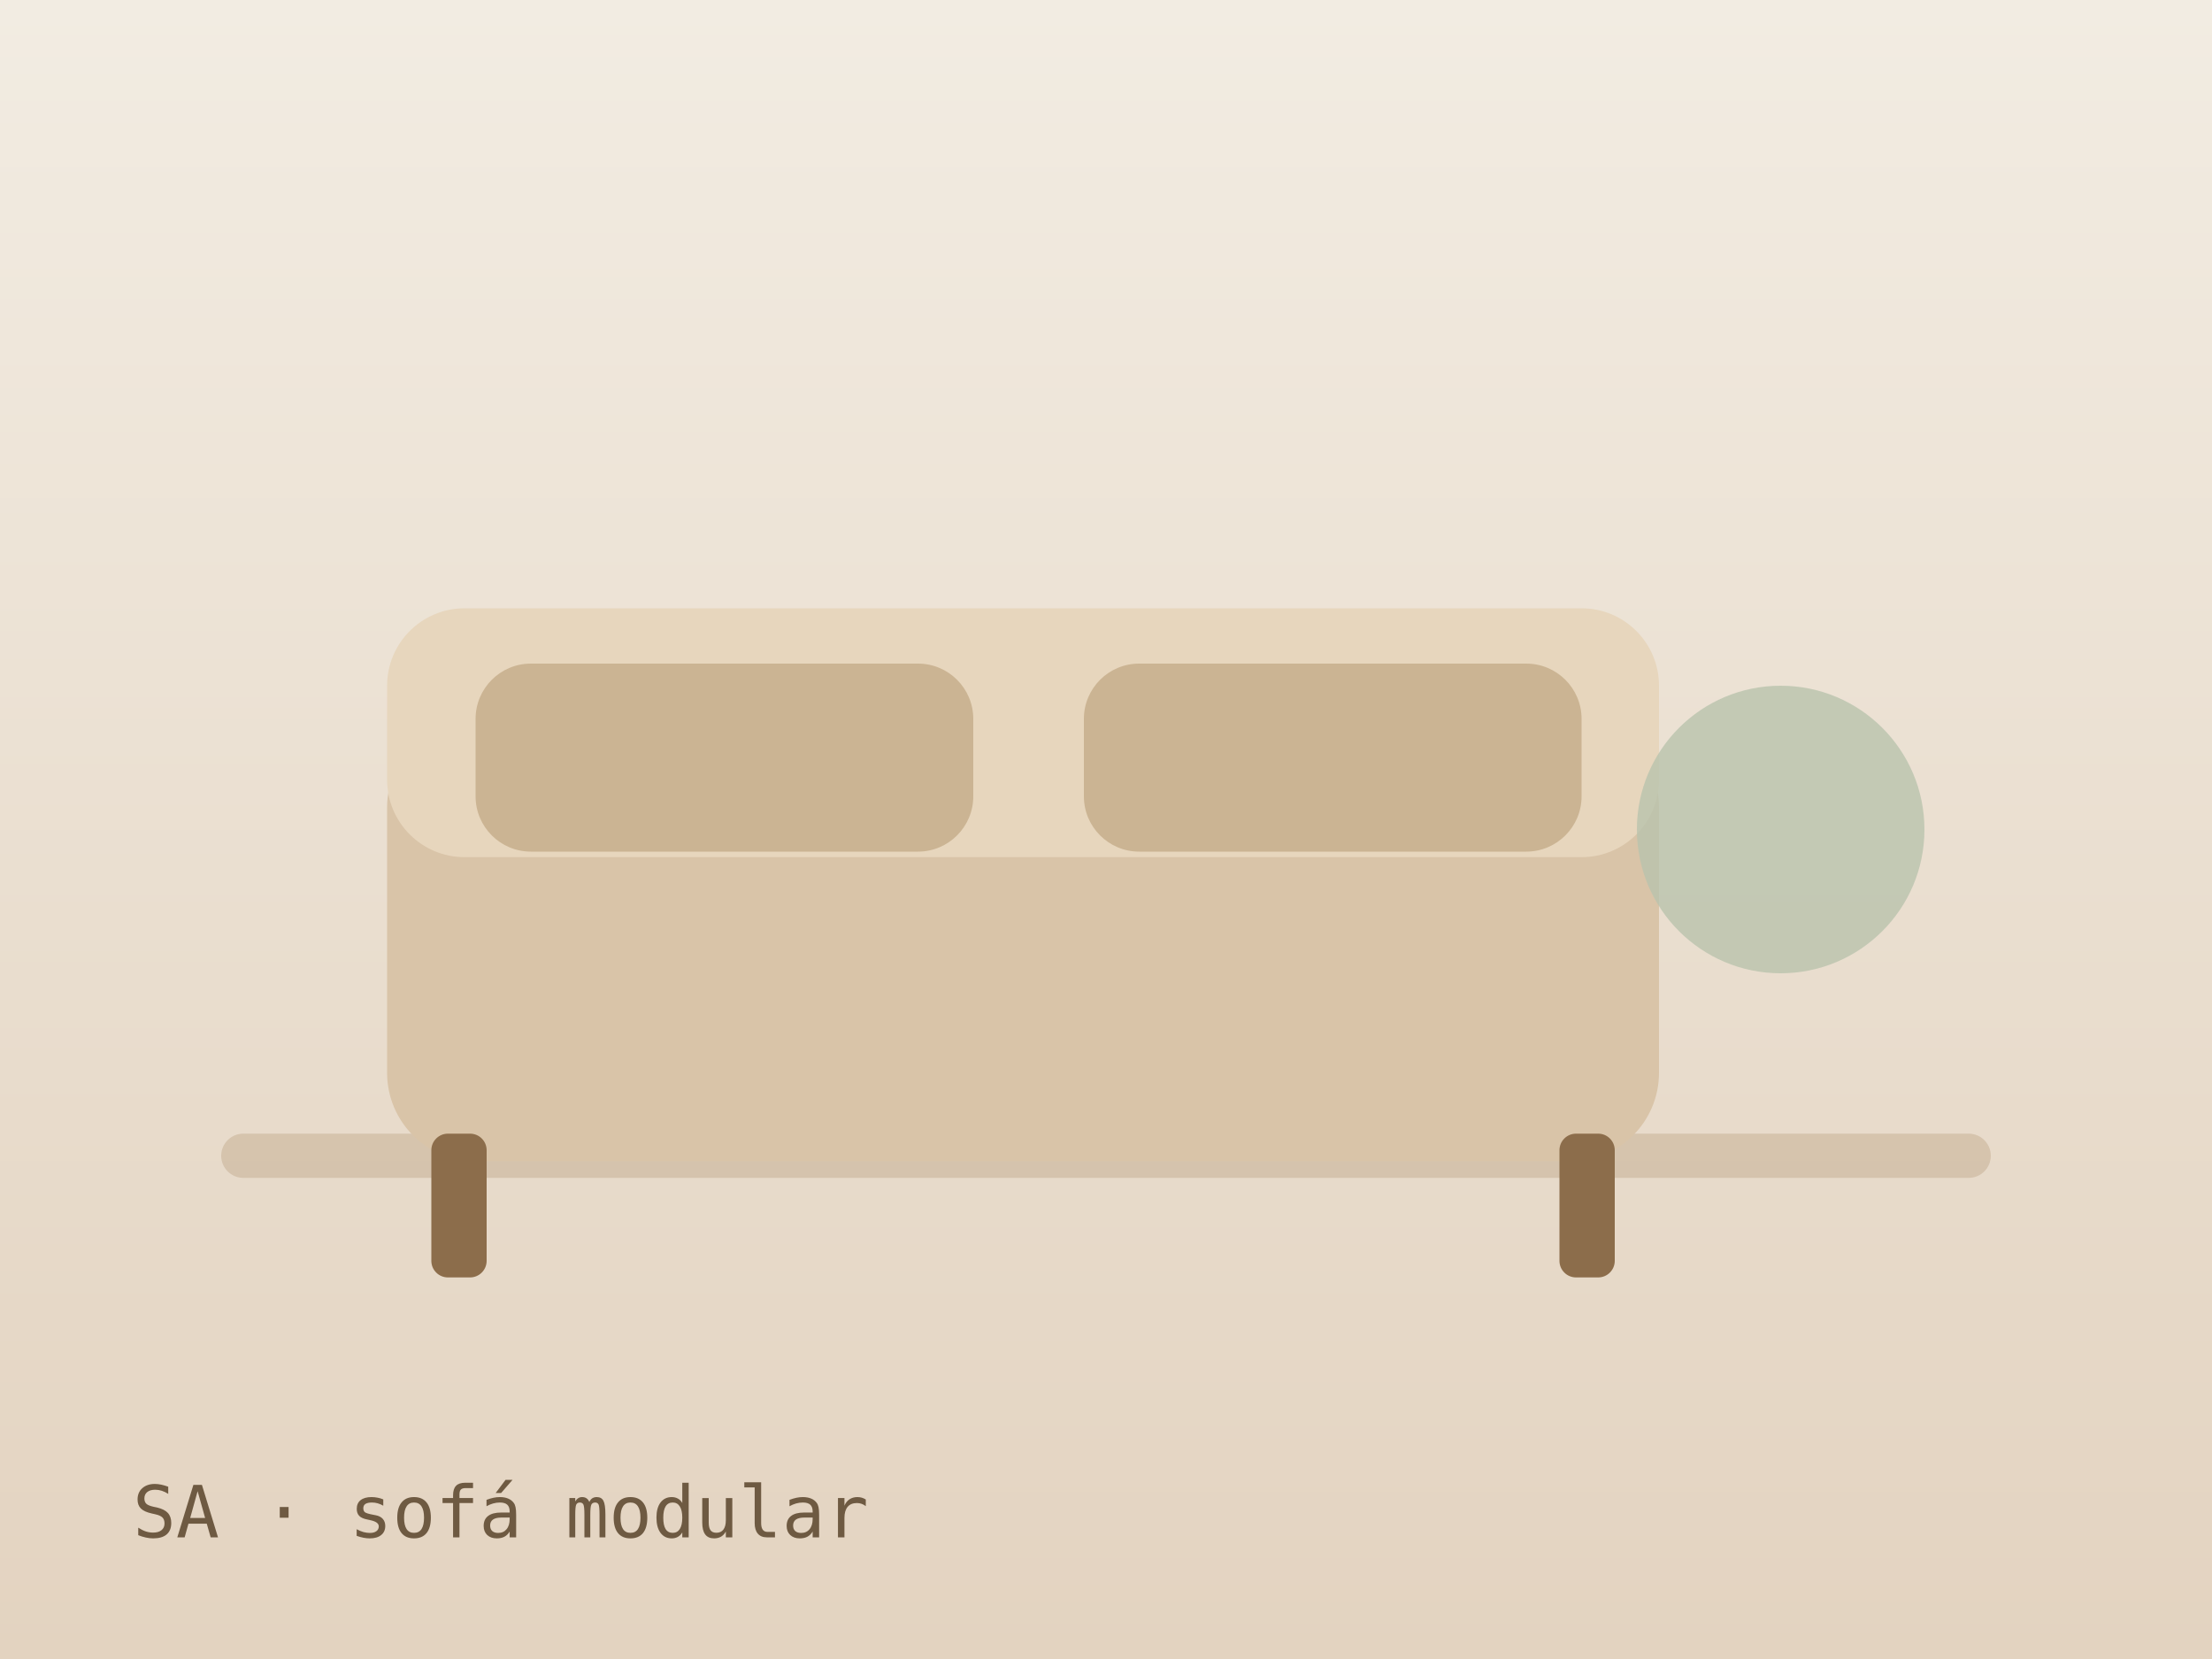
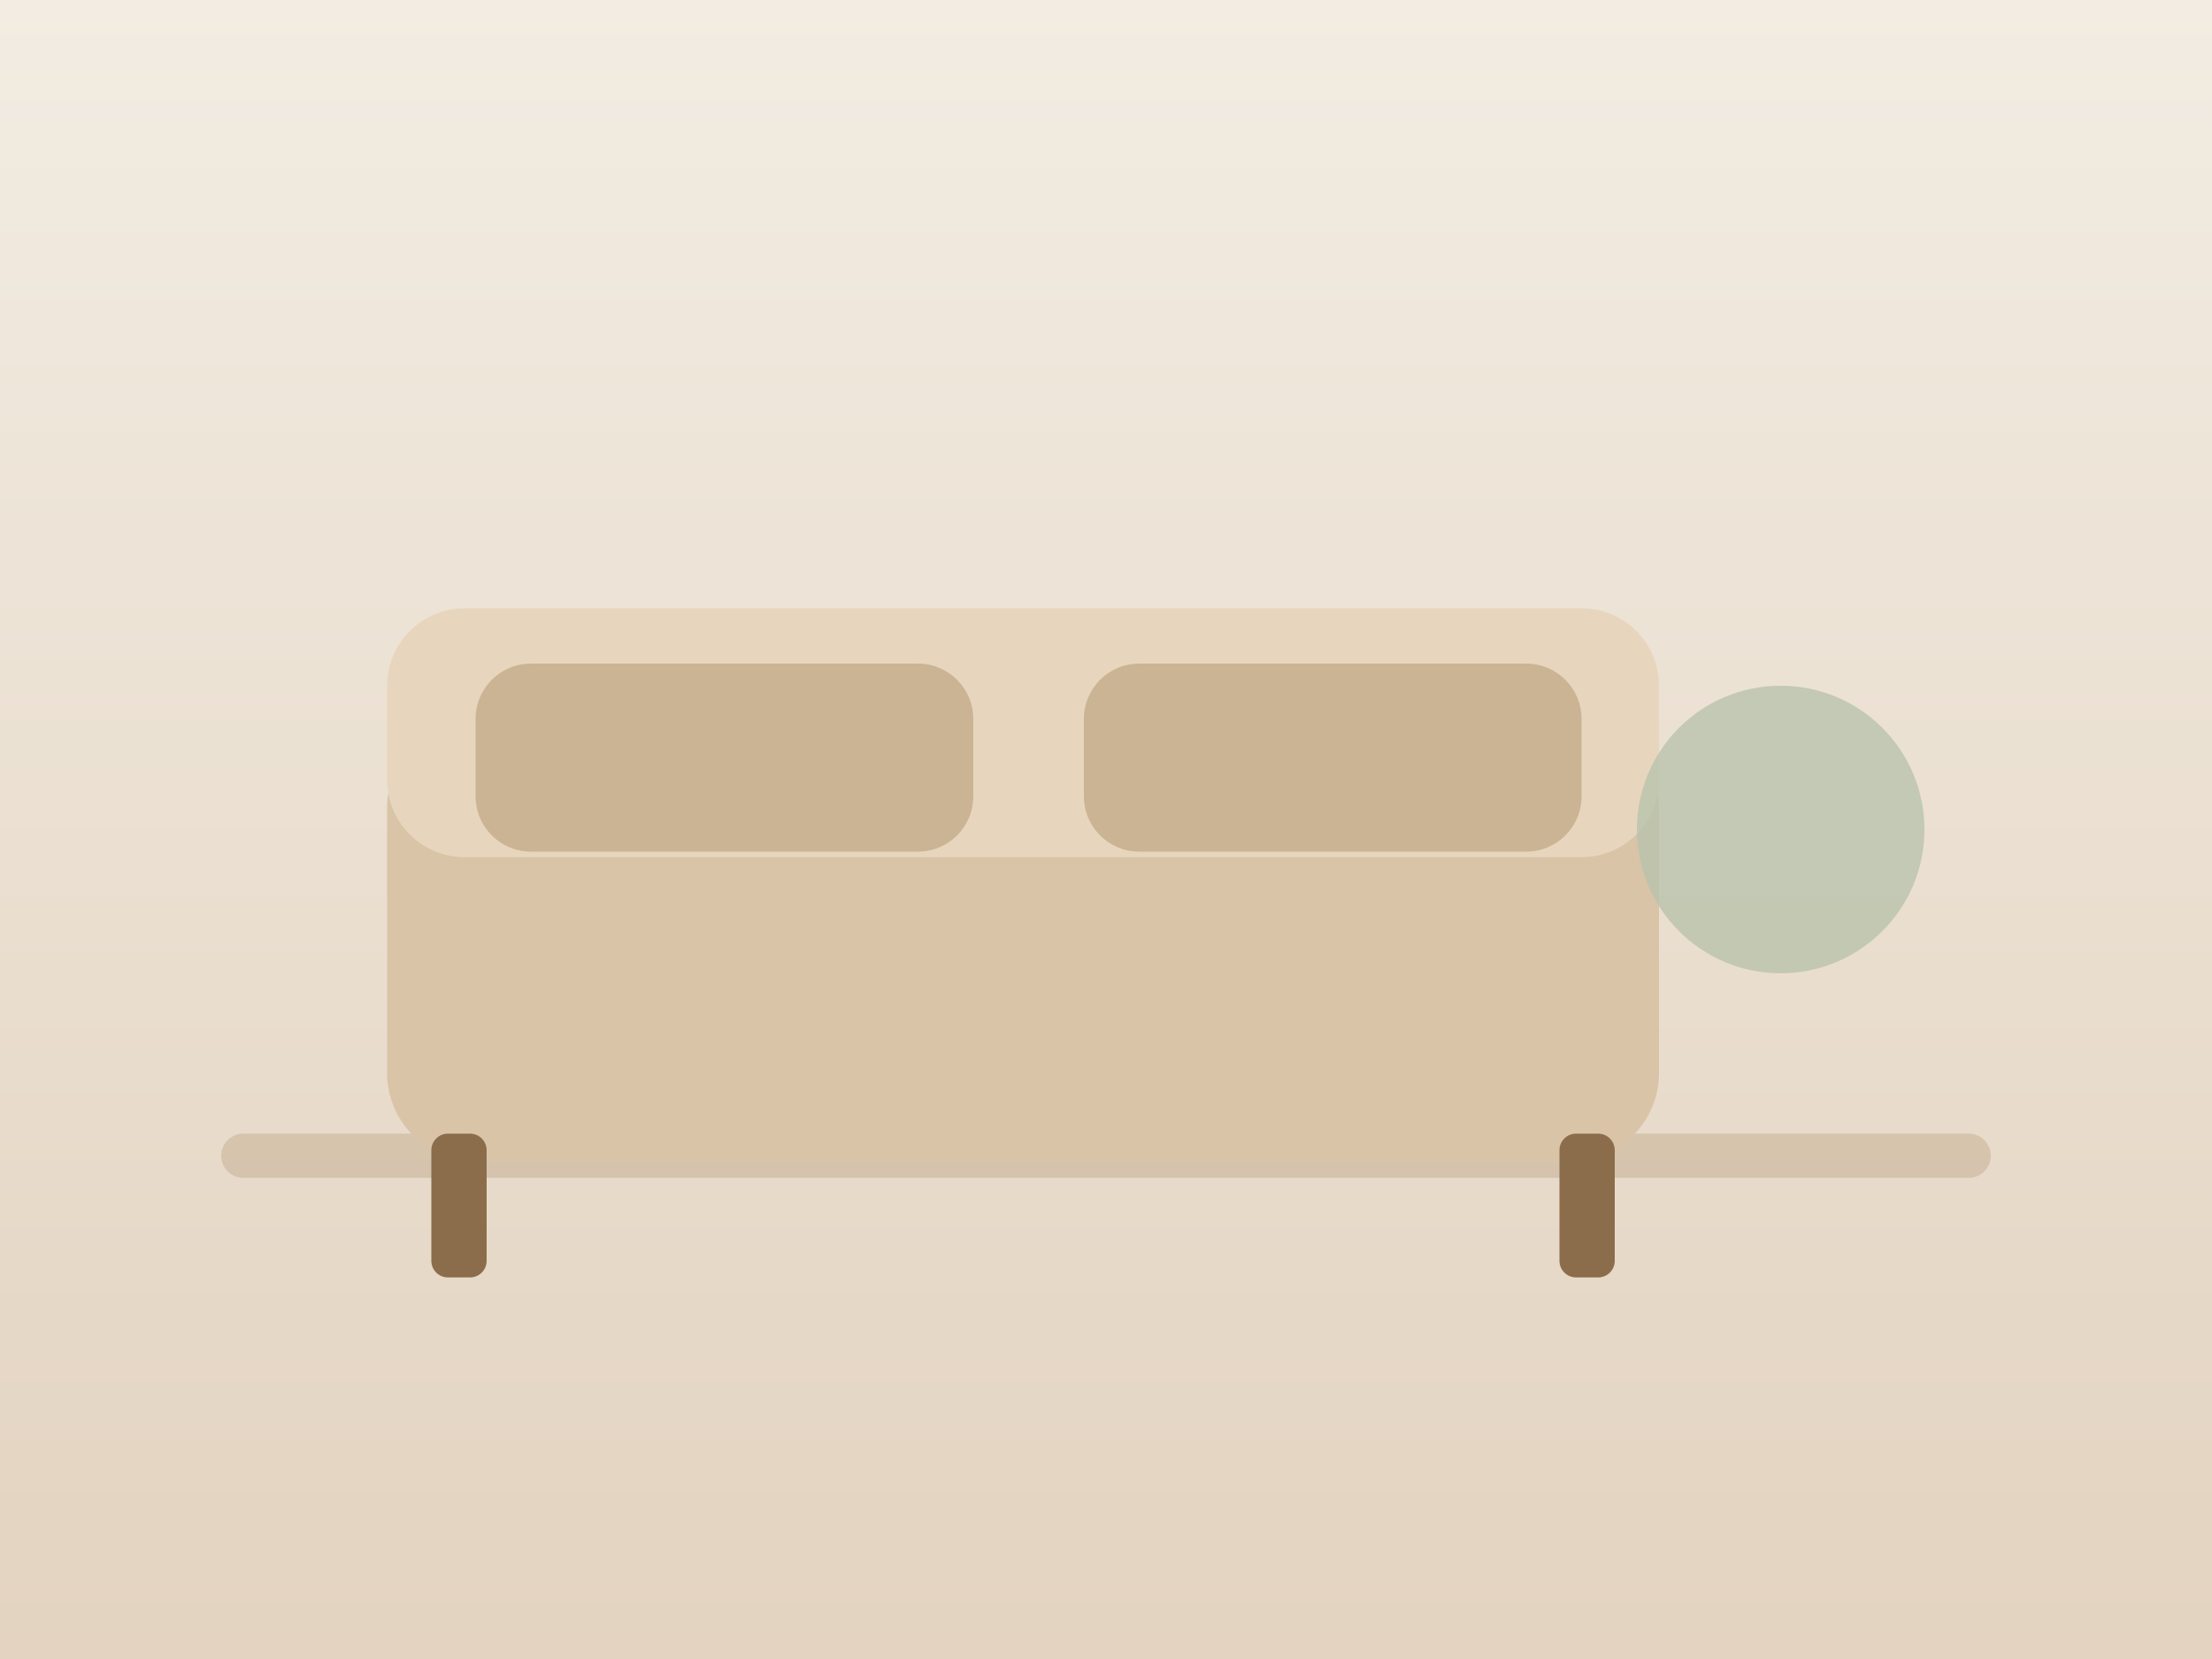
<svg xmlns="http://www.w3.org/2000/svg" viewBox="0 0 400 300" role="img" aria-label="Referencia de salón">
  <defs>
    <linearGradient id="g" x1="0" y1="0" x2="0" y2="1">
      <stop offset="0" stop-color="#f2ece2" />
      <stop offset="1" stop-color="#e3d3c0" />
    </linearGradient>
  </defs>
  <rect width="400" height="300" fill="url(#g)" />
  <rect x="40" y="205" width="320" height="8" rx="4" fill="#c9b49a" opacity=".6" />
  <rect x="70" y="130" width="230" height="80" rx="16" fill="#d9c4a8" />
  <rect x="70" y="110" width="230" height="45" rx="14" fill="#e7d6bd" />
  <rect x="86" y="120" width="90" height="34" rx="10" fill="#cbb493" />
  <rect x="196" y="120" width="90" height="34" rx="10" fill="#cbb493" />
  <rect x="78" y="205" width="10" height="26" rx="3" fill="#8c6d4b" />
  <rect x="282" y="205" width="10" height="26" rx="3" fill="#8c6d4b" />
  <circle cx="322" cy="150" r="26" fill="#b9c3ad" opacity=".8" />
-   <text x="24" y="278" font-family="monospace" font-size="13" fill="#6e5a42">SA · sofá modular</text>
</svg>
